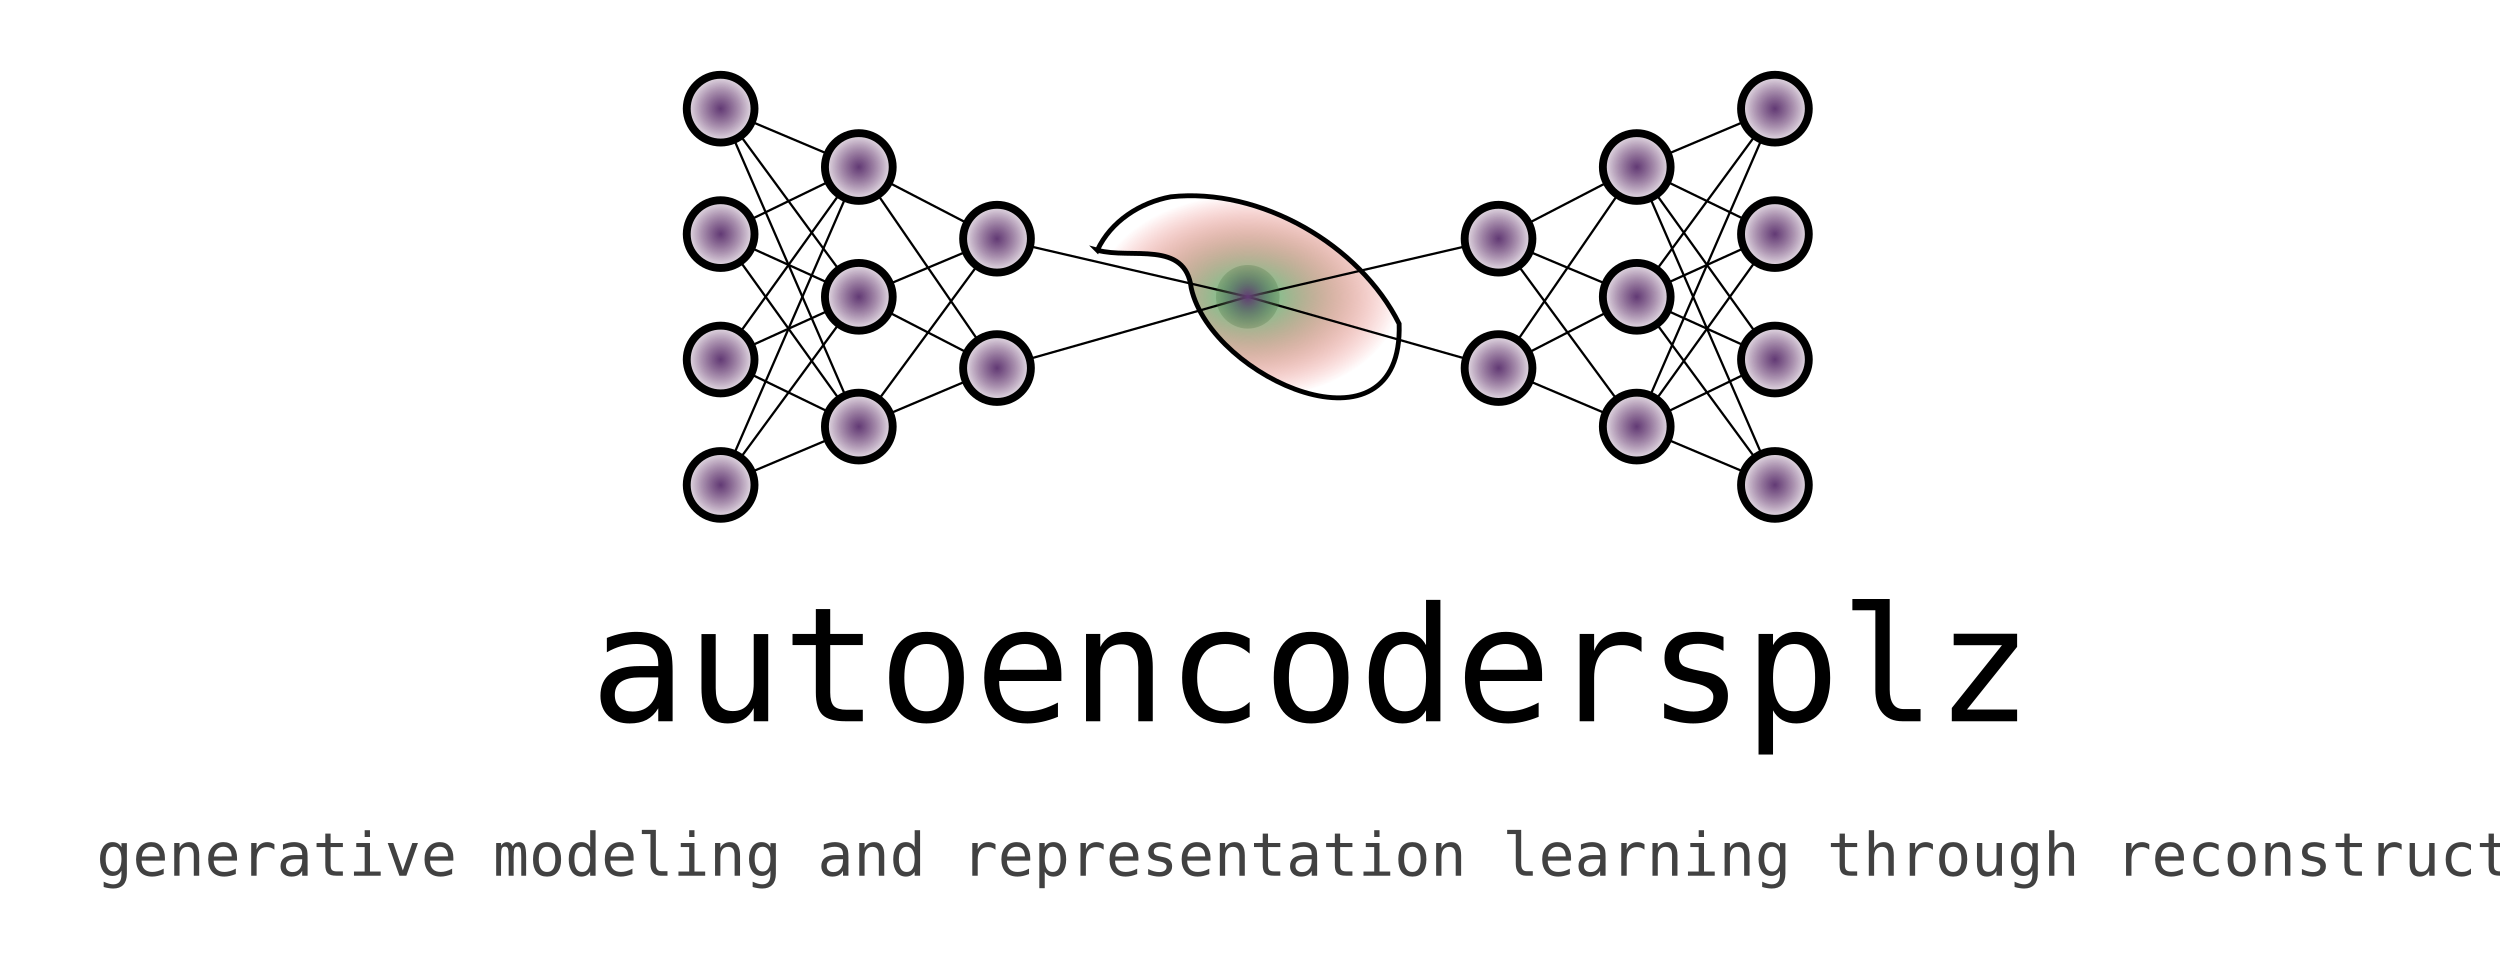
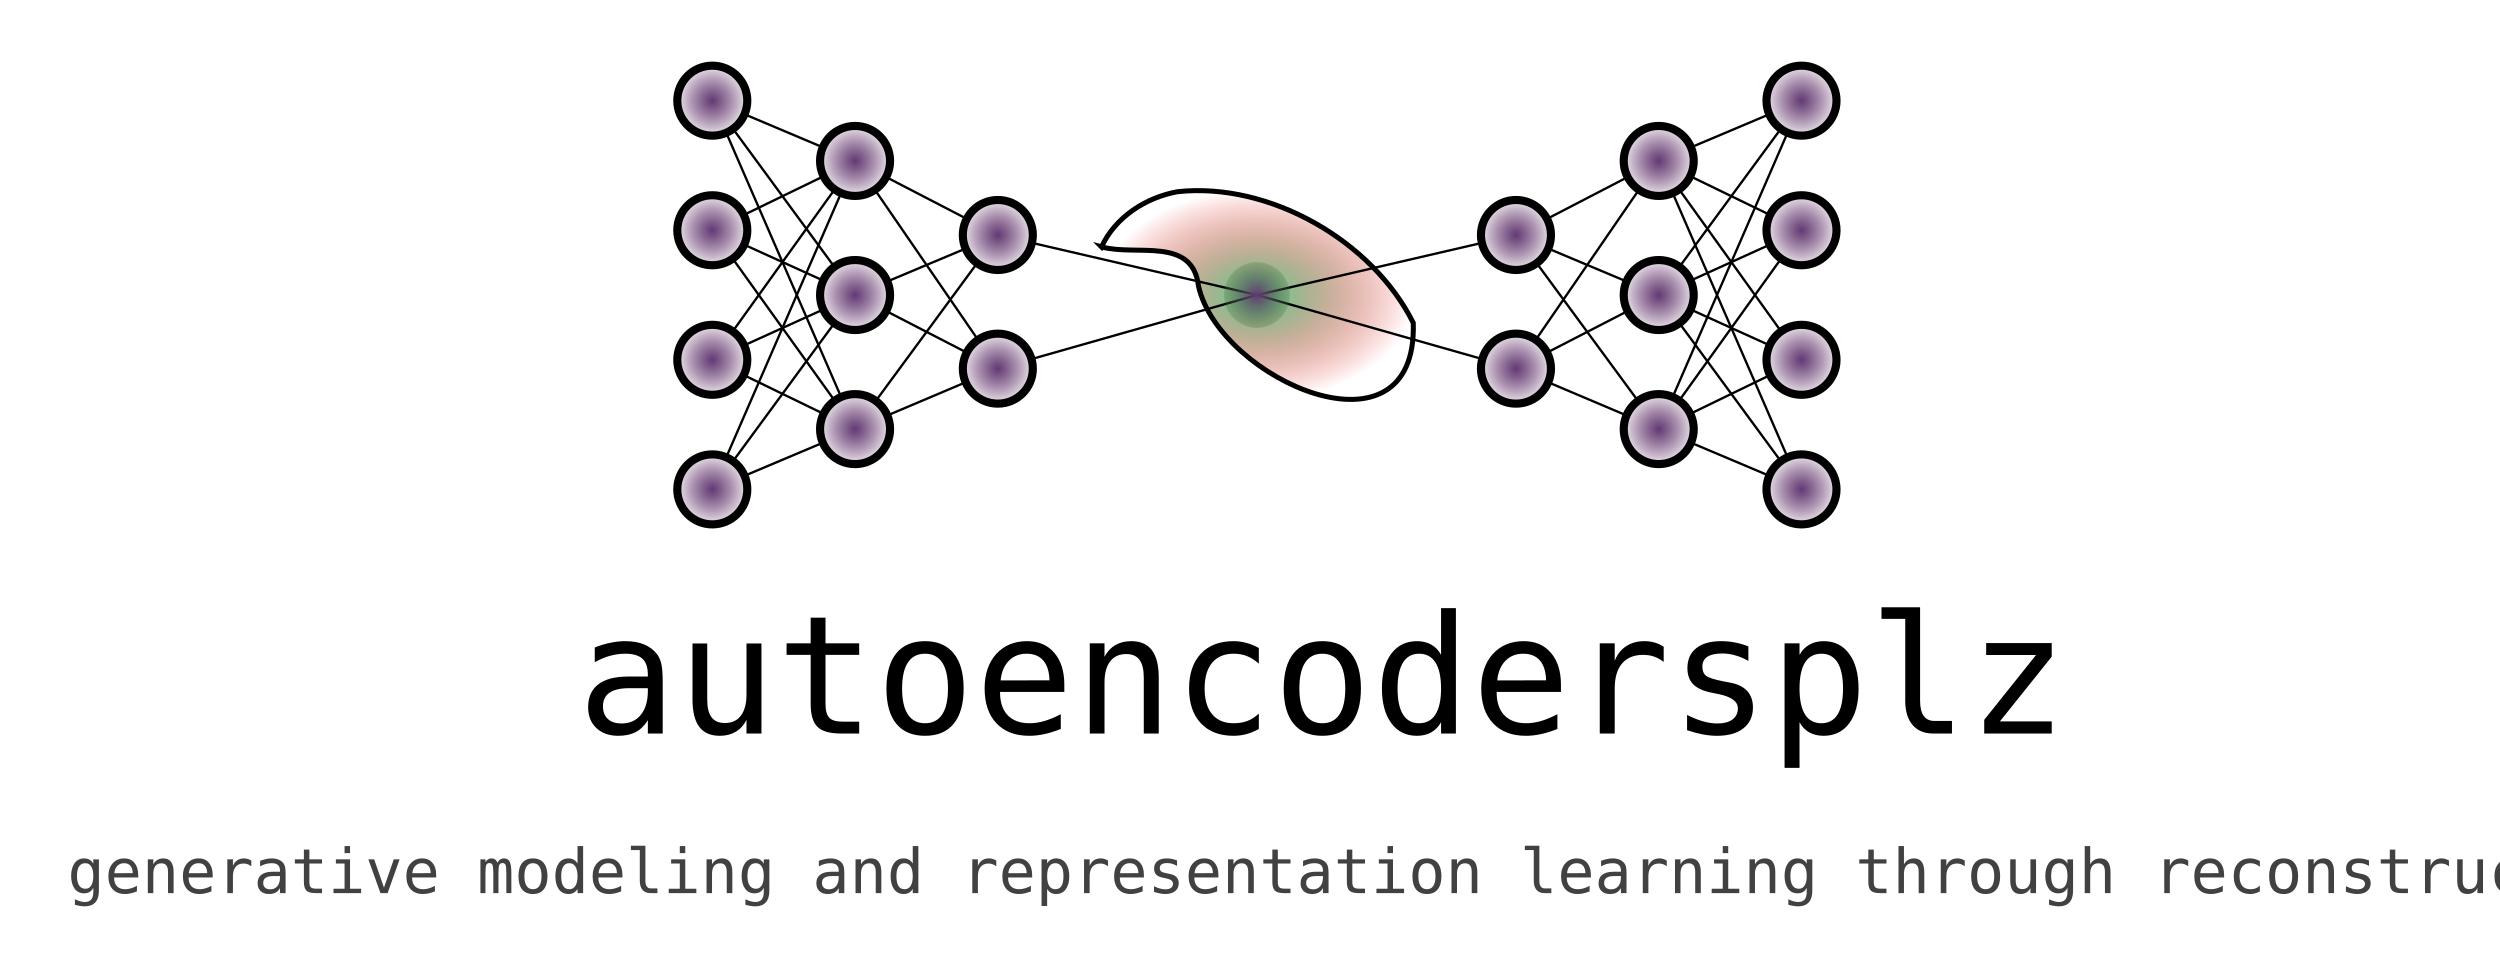
- <svg xmlns="http://www.w3.org/2000/svg" xmlns:xlink="http://www.w3.org/1999/xlink" width="353.466mm" height="137.803mm" viewBox="0 0 353.466 137.803" version="1.1" id="svg1">
+ <svg xmlns="http://www.w3.org/2000/svg" xmlns:xlink="http://www.w3.org/1999/xlink" width="342.14mm" height="132.14mm" viewBox="0 0 342.14 132.14" version="1.1" id="svg1">
  <defs id="defs1">
    <linearGradient id="linearGradient1330">
      <stop style="stop-color:#623a75;stop-opacity:1;" offset="0" id="stop1330" />
      <stop style="stop-color:#4c6f40;stop-opacity:0.271;" offset="1" id="stop1331" />
    </linearGradient>
    <linearGradient id="linearGradient1329">
      <stop style="stop-color:#e9d8d8;stop-opacity:1;" offset="0" id="stop1328" />
      <stop style="stop-color:#ffffff;stop-opacity:1;" offset="1" id="stop1329" />
    </linearGradient>
    <linearGradient id="linearGradient1309">
      <stop style="stop-color:#623a75;stop-opacity:1;" offset="0" id="stop1310" />
      <stop style="stop-color:#623a75;stop-opacity:0;" offset="1" id="stop1311" />
    </linearGradient>
    <linearGradient id="linearGradient5">
      <stop style="stop-color:#73c98f;stop-opacity:1;" offset="0.112" id="stop5" />
      <stop style="stop-color:#eb0a0a;stop-opacity:0;" offset="1" id="stop6" />
    </linearGradient>
    <radialGradient xlink:href="#linearGradient5" id="radialGradient6" cx="135.831" cy="51.694" fx="135.831" fy="51.694" r="17.717" gradientTransform="matrix(1,0,0,0.6710067,17.32341,46.81834)" gradientUnits="userSpaceOnUse" />
    <radialGradient xlink:href="#linearGradient1309" id="radialGradient1311" cx="107.545" cy="68.355" fx="107.545" fy="68.355" r="4.4" gradientUnits="userSpaceOnUse" />
    <radialGradient xlink:href="#linearGradient1309" id="radialGradient1312" cx="107.545" cy="98.548" fx="107.545" fy="98.548" r="4.4" gradientUnits="userSpaceOnUse" />
    <radialGradient xlink:href="#linearGradient1309" id="radialGradient1313" cx="107.545" cy="83.452" fx="107.545" fy="83.452" r="4.4" gradientUnits="userSpaceOnUse" />
    <radialGradient xlink:href="#linearGradient1309" id="radialGradient1314" cx="91.804" cy="59.662" fx="91.804" fy="59.662" r="4.4" gradientUnits="userSpaceOnUse" />
    <radialGradient xlink:href="#linearGradient1309" id="radialGradient1315" cx="91.804" cy="88.841" fx="91.804" fy="88.841" r="4.4" gradientUnits="userSpaceOnUse" />
    <radialGradient xlink:href="#linearGradient1309" id="radialGradient1316" cx="91.804" cy="74.252" fx="91.804" fy="74.252" r="4.4" gradientUnits="userSpaceOnUse" />
    <radialGradient xlink:href="#linearGradient1309" id="radialGradient1317" cx="91.804" cy="103.43" fx="91.804" fy="103.43" r="4.4" gradientUnits="userSpaceOnUse" />
    <radialGradient xlink:href="#linearGradient1309" id="radialGradient1318" cx="120.617" cy="74.786" fx="120.617" fy="74.786" r="4.4" gradientUnits="userSpaceOnUse" />
    <radialGradient xlink:href="#linearGradient1309" id="radialGradient1319" cx="120.617" cy="89.835" fx="120.617" fy="89.835" r="4.4" gradientUnits="userSpaceOnUse" />
    <radialGradient xlink:href="#linearGradient1309" id="radialGradient1320" cx="107.545" cy="68.355" fx="107.545" fy="68.355" r="4.4" gradientUnits="userSpaceOnUse" />
    <radialGradient xlink:href="#linearGradient1309" id="radialGradient1321" cx="107.545" cy="98.548" fx="107.545" fy="98.548" r="4.4" gradientUnits="userSpaceOnUse" />
    <radialGradient xlink:href="#linearGradient1309" id="radialGradient1322" cx="107.545" cy="83.452" fx="107.545" fy="83.452" r="4.4" gradientUnits="userSpaceOnUse" />
    <radialGradient xlink:href="#linearGradient1309" id="radialGradient1323" cx="91.804" cy="59.662" fx="91.804" fy="59.662" r="4.4" gradientUnits="userSpaceOnUse" />
    <radialGradient xlink:href="#linearGradient1309" id="radialGradient1324" cx="91.804" cy="88.841" fx="91.804" fy="88.841" r="4.4" gradientUnits="userSpaceOnUse" />
    <radialGradient xlink:href="#linearGradient1309" id="radialGradient1325" cx="91.804" cy="74.252" fx="91.804" fy="74.252" r="4.4" gradientUnits="userSpaceOnUse" />
    <radialGradient xlink:href="#linearGradient1309" id="radialGradient1326" cx="91.804" cy="103.43" fx="91.804" fy="103.43" r="4.4" gradientUnits="userSpaceOnUse" />
    <radialGradient xlink:href="#linearGradient1309" id="radialGradient1327" cx="120.617" cy="74.786" fx="120.617" fy="74.786" r="4.4" gradientUnits="userSpaceOnUse" />
    <radialGradient xlink:href="#linearGradient1309" id="radialGradient1328" cx="120.617" cy="89.835" fx="120.617" fy="89.835" r="4.4" gradientUnits="userSpaceOnUse" />
    <radialGradient xlink:href="#linearGradient1329" id="radialGradient1314-9" cx="91.804" cy="59.662" fx="91.804" fy="59.662" r="4.4" gradientUnits="userSpaceOnUse" />
    <radialGradient xlink:href="#linearGradient1329" id="radialGradient1314-9-6" cx="91.804" cy="59.662" fx="91.804" fy="59.662" r="4.4" gradientUnits="userSpaceOnUse" gradientTransform="translate(2.6875e-6,14.5893)" />
    <radialGradient xlink:href="#linearGradient1329" id="radialGradient1314-9-6-7" cx="91.804" cy="59.662" fx="91.804" fy="59.662" r="4.4" gradientUnits="userSpaceOnUse" gradientTransform="translate(6.2856445e-6,43.76789)" />
    <radialGradient xlink:href="#linearGradient1329" id="radialGradient1314-9-6-7-8" cx="91.804" cy="59.662" fx="91.804" fy="59.662" r="4.4" gradientUnits="userSpaceOnUse" gradientTransform="translate(16.09817,36.90278)" />
    <radialGradient xlink:href="#linearGradient1329" id="radialGradient1314-9-6-7-8-2" cx="91.804" cy="59.662" fx="91.804" fy="59.662" r="4.4" gradientUnits="userSpaceOnUse" gradientTransform="translate(16.11257,21.83632)" />
    <radialGradient xlink:href="#linearGradient1329" id="radialGradient1314-9-6-7-8-2-3" cx="91.804" cy="59.662" fx="91.804" fy="59.662" r="4.4" gradientUnits="userSpaceOnUse" gradientTransform="translate(16.0125,6.719442)" />
    <radialGradient xlink:href="#linearGradient1329" id="radialGradient1314-9-6-7-8-2-3-0" cx="91.804" cy="59.662" fx="91.804" fy="59.662" r="4.4" gradientUnits="userSpaceOnUse" gradientTransform="translate(32.22514,15.12404)" />
    <radialGradient xlink:href="#linearGradient1329" id="radialGradient1314-9-6-7-8-2-3-0-9" cx="91.804" cy="59.662" fx="91.804" fy="59.662" r="4.4" gradientUnits="userSpaceOnUse" gradientTransform="translate(32.1506,30.17223)" />
    <radialGradient xlink:href="#linearGradient1329" id="radialGradient1314-9-66" cx="91.804" cy="59.662" fx="91.804" fy="59.662" r="4.4" gradientUnits="userSpaceOnUse" />
    <radialGradient xlink:href="#linearGradient1329" id="radialGradient1314-9-6-4" cx="91.804" cy="59.662" fx="91.804" fy="59.662" r="4.4" gradientUnits="userSpaceOnUse" gradientTransform="translate(2.6875e-6,14.5893)" />
    <radialGradient xlink:href="#linearGradient1329" id="radialGradient1314-9-6-7-4" cx="91.804" cy="59.662" fx="91.804" fy="59.662" r="4.4" gradientUnits="userSpaceOnUse" gradientTransform="translate(6.2856445e-6,43.76789)" />
    <radialGradient xlink:href="#linearGradient1329" id="radialGradient1314-9-6-7-8-29" cx="91.804" cy="59.662" fx="91.804" fy="59.662" r="4.4" gradientUnits="userSpaceOnUse" gradientTransform="translate(16.09817,36.90278)" />
    <radialGradient xlink:href="#linearGradient1329" id="radialGradient1314-9-6-7-8-2-9" cx="91.804" cy="59.662" fx="91.804" fy="59.662" r="4.4" gradientUnits="userSpaceOnUse" gradientTransform="translate(16.11257,21.83632)" />
    <radialGradient xlink:href="#linearGradient1329" id="radialGradient1314-9-6-7-8-2-3-2" cx="91.804" cy="59.662" fx="91.804" fy="59.662" r="4.4" gradientUnits="userSpaceOnUse" gradientTransform="translate(16.0125,6.719442)" />
    <radialGradient xlink:href="#linearGradient1329" id="radialGradient1314-9-6-7-8-2-3-0-5" cx="91.804" cy="59.662" fx="91.804" fy="59.662" r="4.4" gradientUnits="userSpaceOnUse" gradientTransform="translate(32.22514,15.12404)" />
    <radialGradient xlink:href="#linearGradient1329" id="radialGradient1314-9-6-7-8-2-3-0-9-6" cx="91.804" cy="59.662" fx="91.804" fy="59.662" r="4.4" gradientUnits="userSpaceOnUse" gradientTransform="translate(32.1506,30.17223)" />
    <radialGradient xlink:href="#linearGradient1329" id="radialGradient1314-9-6-7-8-2-3-0-9-2" cx="91.804" cy="59.662" fx="91.804" fy="59.662" r="4.4" gradientUnits="userSpaceOnUse" gradientTransform="translate(4.0028451e-6,29.17859)" />
    <radialGradient xlink:href="#linearGradient1329" id="radialGradient1314-9-6-7-8-2-3-0-9-2-7" cx="91.804" cy="59.662" fx="91.804" fy="59.662" r="4.4" gradientUnits="userSpaceOnUse" gradientTransform="translate(122.6397,29.17859)" />
-     <radialGradient xlink:href="#linearGradient1330" id="radialGradient1331" cx="100.281" cy="85.71" fx="100.281" fy="85.71" r="4.5" gradientUnits="userSpaceOnUse" gradientTransform="translate(0,-1.5875)" />
+     <radialGradient xlink:href="#linearGradient1330" id="radialGradient1331" cx="100.281" cy="85.71" fx="100.281" fy="85.71" r="4.5" gradientUnits="userSpaceOnUse" gradientTransform="translate(-4.7220383e-6,-1.5875)" />
  </defs>
-   <g id="layer1" transform="translate(76.13771,-42.1589)">
-     <text xml:space="preserve" style="font-size:22.578px;line-height:1.25;font-family:Helvetica;-inkscape-font-specification:Helvetica;stroke-width:0.265" x="7.291" y="144.134" id="text1">
-       <tspan id="tspan1" style="font-style:normal;font-variant:normal;font-weight:normal;font-stretch:normal;font-family:Consolas;-inkscape-font-specification:Consolas;stroke-width:0.265" x="7.291" y="144.134">autoencodersplz</tspan>
-     </text>
-     <text xml:space="preserve" style="font-size:8.467px;line-height:1.25;font-family:Helvetica;-inkscape-font-specification:Helvetica;fill:#414141;fill-opacity:1;stroke-width:0.265" x="-62.51" y="165.974" id="text1-6">
-       <tspan id="tspan1-5" style="font-style:normal;font-variant:normal;font-weight:normal;font-stretch:normal;font-size:8.467px;font-family:Consolas;-inkscape-font-specification:Consolas;fill:#414141;fill-opacity:1;stroke-width:0.265" x="-62.51" y="165.974">generative modeling and representation learning through reconstruction</tspan>
-     </text>
-     <g id="g1329" transform="matrix(1.215462,0,0,1.215462,-88.43903,-9.590569)">
-       <g id="g20" transform="translate(2.142161,-4.404661)">
-         <g id="g3">
-           <path style="fill:url(#radialGradient6);stroke:#000000;stroke-width:0.565;stroke-linecap:butt;stroke-linejoin:miter;stroke-dasharray:none;stroke-opacity:1" d="m 135.624,76.085 c 3.931,1.083 10.248,-1.218 10.923,4.411 2.358,10.538 24.702,20.412 24.184,4.149 -4.571,-9.204 -16.182,-15.899 -26.562,-14.771 -3.578,0.663 -6.975,2.849 -8.544,6.212 z" id="path5" />
-           <path style="fill:none;stroke:#000000;stroke-width:0.265px;stroke-linecap:butt;stroke-linejoin:miter;stroke-opacity:1" d="m 91.804,59.621 16.075,6.787 -16.075,7.802 16.075,7.295 -16.075,7.295 16.075,7.802 -16.075,6.787 16.075,-21.884 z" id="path6" />
-           <path style="fill:none;stroke:#000000;stroke-width:0.265px;stroke-linecap:butt;stroke-linejoin:miter;stroke-opacity:1" d="M 91.804,59.621 107.879,96.602 91.804,74.211" id="path7" />
-           <path style="fill:none;stroke:#000000;stroke-width:0.265px;stroke-linecap:butt;stroke-linejoin:miter;stroke-opacity:1" d="M 91.804,103.389 107.879,66.409 91.804,88.8" id="path8" />
-           <path style="fill:none;stroke:#000000;stroke-width:0.265px;stroke-linecap:butt;stroke-linejoin:miter;stroke-opacity:1" d="M 123.954,74.745 107.879,96.602 123.954,89.794 107.879,81.505 123.954,74.745 107.879,66.409 123.954,89.794 153.124,81.505 Z" id="path9" />
-           <path style="fill:none;stroke:#000000;stroke-width:0.265px;stroke-linecap:butt;stroke-linejoin:miter;stroke-opacity:1" d="m 182.293,74.745 -29.169,6.76 29.169,8.288" id="path10" />
-           <path style="fill:none;stroke:#000000;stroke-width:0.265px;stroke-linecap:butt;stroke-linejoin:miter;stroke-opacity:1" d="m 214.444,59.621 -16.075,6.787 16.075,7.802 -16.075,7.295 16.075,7.295 -16.075,7.802 16.075,6.787" id="path11" />
-           <path style="fill:none;stroke:#000000;stroke-width:0.265px;stroke-linecap:butt;stroke-linejoin:miter;stroke-opacity:1" d="M 214.444,74.211 198.368,96.602 214.444,59.621 198.368,81.505 214.444,103.389 198.368,66.409 214.444,88.8" id="path12" />
-           <path style="fill:none;stroke:#000000;stroke-width:0.265px;stroke-linecap:butt;stroke-linejoin:miter;stroke-opacity:1" d="m 182.293,74.745 16.075,21.857 -16.075,-6.809 16.075,-8.288 -16.075,-6.76 16.075,-8.337 -16.075,23.385" id="path13" />
-         </g>
-         <g id="g1" transform="translate(9.0833333e-7,-0.04082372)">
-           <ellipse style="fill:url(#radialGradient1314-9);fill-opacity:1;stroke:none;stroke-width:0.917;stroke-linejoin:bevel;stroke-miterlimit:3.9;stroke-dasharray:none" id="path1-73" cx="91.804" cy="59.662" rx="3.941" ry="3.941" />
-           <ellipse style="fill:url(#radialGradient1314-9-6);fill-opacity:1;stroke:none;stroke-width:0.917;stroke-linejoin:bevel;stroke-miterlimit:3.9;stroke-dasharray:none" id="path1-73-8" cx="91.804" cy="74.252" rx="3.941" ry="3.941" />
-           <ellipse style="fill:url(#radialGradient1314-9-6-7);fill-opacity:1;stroke:none;stroke-width:0.917;stroke-linejoin:bevel;stroke-miterlimit:3.9;stroke-dasharray:none" id="path1-73-8-1" cx="91.804" cy="103.43" rx="3.941" ry="3.941" />
-           <ellipse style="fill:url(#radialGradient1314-9-6-7-8);fill-opacity:1;stroke:none;stroke-width:0.917;stroke-linejoin:bevel;stroke-miterlimit:3.9;stroke-dasharray:none" id="path1-73-8-1-2" cx="107.902" cy="96.565" rx="3.941" ry="3.941" />
-           <ellipse style="fill:url(#radialGradient1314-9-6-7-8-2);fill-opacity:1;stroke:none;stroke-width:0.917;stroke-linejoin:bevel;stroke-miterlimit:3.9;stroke-dasharray:none" id="path1-73-8-1-2-2" cx="107.916" cy="81.499" rx="3.941" ry="3.941" />
-           <ellipse style="fill:url(#radialGradient1314-9-6-7-8-2-3);fill-opacity:1;stroke:none;stroke-width:0.917;stroke-linejoin:bevel;stroke-miterlimit:3.9;stroke-dasharray:none" id="path1-73-8-1-2-2-1" cx="107.816" cy="66.382" rx="3.941" ry="3.941" />
-           <ellipse style="fill:url(#radialGradient1314-9-6-7-8-2-3-0);fill-opacity:1;stroke:none;stroke-width:0.917;stroke-linejoin:bevel;stroke-miterlimit:3.9;stroke-dasharray:none" id="path1-73-8-1-2-2-1-5" cx="124.029" cy="74.786" rx="3.941" ry="3.941" />
-           <ellipse style="fill:url(#radialGradient1314-9-6-7-8-2-3-0-9);fill-opacity:1;stroke:none;stroke-width:0.917;stroke-linejoin:bevel;stroke-miterlimit:3.9;stroke-dasharray:none" id="path1-73-8-1-2-2-1-5-8" cx="123.955" cy="89.835" rx="3.941" ry="3.941" />
-           <ellipse style="fill:url(#radialGradient1314-9-6-7-8-2-3-0-9-2);fill-opacity:1;stroke:none;stroke-width:0.917;stroke-linejoin:bevel;stroke-miterlimit:3.9;stroke-dasharray:none" id="path1-73-8-1-2-2-1-5-8-3" cx="91.804" cy="88.841" rx="3.941" ry="3.941" />
-           <ellipse style="fill:url(#radialGradient1314-9-6-7-8-2-3-0-9-2-7);fill-opacity:1;stroke:none;stroke-width:0.917;stroke-linejoin:bevel;stroke-miterlimit:3.9;stroke-dasharray:none" id="path1-73-8-1-2-2-1-5-8-3-4" cx="214.444" cy="88.841" rx="3.941" ry="3.941" />
-         </g>
-         <g id="g1-2" transform="matrix(-1,0,0,1,306.2475,-0.04082379)">
-           <ellipse style="fill:url(#radialGradient1314-9-66);fill-opacity:1;stroke:none;stroke-width:0.917;stroke-linejoin:bevel;stroke-miterlimit:3.9;stroke-dasharray:none" id="path1-73-80" cx="91.804" cy="59.662" rx="3.941" ry="3.941" />
-           <ellipse style="fill:url(#radialGradient1314-9-6-4);fill-opacity:1;stroke:none;stroke-width:0.917;stroke-linejoin:bevel;stroke-miterlimit:3.9;stroke-dasharray:none" id="path1-73-8-0" cx="91.804" cy="74.252" rx="3.941" ry="3.941" />
-           <ellipse style="fill:url(#radialGradient1314-9-6-7-4);fill-opacity:1;stroke:none;stroke-width:0.917;stroke-linejoin:bevel;stroke-miterlimit:3.9;stroke-dasharray:none" id="path1-73-8-1-8" cx="91.804" cy="103.43" rx="3.941" ry="3.941" />
-           <ellipse style="fill:url(#radialGradient1314-9-6-7-8-29);fill-opacity:1;stroke:none;stroke-width:0.917;stroke-linejoin:bevel;stroke-miterlimit:3.9;stroke-dasharray:none" id="path1-73-8-1-2-25" cx="107.902" cy="96.565" rx="3.941" ry="3.941" />
-           <ellipse style="fill:url(#radialGradient1314-9-6-7-8-2-9);fill-opacity:1;stroke:none;stroke-width:0.917;stroke-linejoin:bevel;stroke-miterlimit:3.9;stroke-dasharray:none" id="path1-73-8-1-2-2-8" cx="107.916" cy="81.499" rx="3.941" ry="3.941" />
-           <ellipse style="fill:url(#radialGradient1314-9-6-7-8-2-3-2);fill-opacity:1;stroke:none;stroke-width:0.917;stroke-linejoin:bevel;stroke-miterlimit:3.9;stroke-dasharray:none" id="path1-73-8-1-2-2-1-0" cx="107.816" cy="66.382" rx="3.941" ry="3.941" />
-           <ellipse style="fill:url(#radialGradient1314-9-6-7-8-2-3-0-5);fill-opacity:1;stroke:none;stroke-width:0.917;stroke-linejoin:bevel;stroke-miterlimit:3.9;stroke-dasharray:none" id="path1-73-8-1-2-2-1-5-3" cx="124.029" cy="74.786" rx="3.941" ry="3.941" />
-           <ellipse style="fill:url(#radialGradient1314-9-6-7-8-2-3-0-9-6);fill-opacity:1;stroke:none;stroke-width:0.917;stroke-linejoin:bevel;stroke-miterlimit:3.9;stroke-dasharray:none" id="path1-73-8-1-2-2-1-5-8-2" cx="123.955" cy="89.835" rx="3.941" ry="3.941" />
-         </g>
-         <g id="g5" transform="translate(-2.0833333e-7,-0.04082379)">
-           <g id="g2" transform="translate(0.3341447,-1.905344)">
-             <ellipse style="fill:url(#radialGradient1311);stroke:#000000;stroke-width:0.917;stroke-linejoin:bevel;stroke-miterlimit:3.9;stroke-dasharray:none" id="path1-9" cx="107.545" cy="68.355" rx="3.941" ry="3.941" />
-             <ellipse style="fill:url(#radialGradient1317);fill-opacity:1;stroke:#000000;stroke-width:0.917;stroke-linejoin:bevel;stroke-miterlimit:3.9;stroke-dasharray:none" id="path1-7" cx="91.804" cy="103.43" rx="3.941" ry="3.941" transform="translate(-0.3341436,1.905344)" />
-             <ellipse style="fill:url(#radialGradient1312);stroke:#000000;stroke-width:0.917;stroke-linejoin:bevel;stroke-miterlimit:3.9;stroke-dasharray:none" id="path1-6" cx="107.545" cy="98.548" rx="3.941" ry="3.941" />
-             <ellipse style="fill:url(#radialGradient1313);stroke:#000000;stroke-width:0.917;stroke-linejoin:bevel;stroke-miterlimit:3.9;stroke-dasharray:none" id="path1-2" cx="107.545" cy="83.452" rx="3.941" ry="3.941" />
-             <ellipse style="fill:url(#radialGradient1314);fill-opacity:1;stroke:#000000;stroke-width:0.917;stroke-linejoin:bevel;stroke-miterlimit:3.9;stroke-dasharray:none" id="path1" cx="91.804" cy="59.662" rx="3.941" ry="3.941" transform="translate(-0.3341436,1.905344)" />
-             <ellipse style="fill:url(#radialGradient1315);fill-opacity:1;stroke:#000000;stroke-width:0.917;stroke-linejoin:bevel;stroke-miterlimit:3.9;stroke-dasharray:none" id="path1-4" cx="91.804" cy="88.841" rx="3.941" ry="3.941" transform="translate(-0.3341436,1.905344)" />
-             <ellipse style="fill:url(#radialGradient1316);fill-opacity:1;stroke:#000000;stroke-width:0.917;stroke-linejoin:bevel;stroke-miterlimit:3.9;stroke-dasharray:none" id="path1-1" cx="91.804" cy="74.252" rx="3.941" ry="3.941" transform="translate(-0.3341436,1.905344)" />
+   <g id="layer1" transform="translate(71.73305,-42.1589)">
+     <g id="g19" transform="matrix(0.7655989,0,0,0.7655989,7.273101,24.08807)" />
+     <g id="g6" transform="translate(0,-1.5875)">
+       <text xml:space="preserve" style="font-size:22.578px;line-height:1.25;font-family:Helvetica;-inkscape-font-specification:Helvetica;stroke-width:0.265" x="7.291" y="144.134" id="text1">
+         <tspan id="tspan1" style="font-style:normal;font-variant:normal;font-weight:normal;font-stretch:normal;font-family:Consolas;-inkscape-font-specification:Consolas;stroke-width:0.265" x="7.291" y="144.134">autoencodersplz</tspan>
+       </text>
+       <text xml:space="preserve" style="font-size:8.467px;line-height:1.25;font-family:Helvetica;-inkscape-font-specification:Helvetica;fill:#414141;fill-opacity:1;stroke-width:0.265" x="-62.51" y="165.974" id="text1-6">
+         <tspan id="tspan1-5" style="font-style:normal;font-variant:normal;font-weight:normal;font-stretch:normal;font-size:8.467px;font-family:Consolas;-inkscape-font-specification:Consolas;fill:#414141;fill-opacity:1;stroke-width:0.265" x="-62.51" y="165.974">generative modeling and representation learning through reconstruction</tspan>
+       </text>
+       <g id="g1329" transform="matrix(1.215462,0,0,1.215462,-88.43903,-9.590569)">
+         <g id="g20" transform="translate(2.142161,-4.404661)">
+           <g id="g3">
+             <path style="fill:url(#radialGradient6);stroke:#000000;stroke-width:0.565;stroke-linecap:butt;stroke-linejoin:miter;stroke-dasharray:none;stroke-opacity:1" d="m 135.624,76.085 c 3.931,1.083 10.248,-1.218 10.923,4.411 2.358,10.538 24.702,20.412 24.184,4.149 -4.571,-9.204 -16.182,-15.899 -26.562,-14.771 -3.578,0.663 -6.975,2.849 -8.544,6.212 z" id="path5" />
+             <path style="fill:none;stroke:#000000;stroke-width:0.265px;stroke-linecap:butt;stroke-linejoin:miter;stroke-opacity:1" d="m 91.804,59.621 16.075,6.787 -16.075,7.802 16.075,7.295 -16.075,7.295 16.075,7.802 -16.075,6.787 16.075,-21.884 z" id="path6" />
+             <path style="fill:none;stroke:#000000;stroke-width:0.265px;stroke-linecap:butt;stroke-linejoin:miter;stroke-opacity:1" d="M 91.804,59.621 107.879,96.602 91.804,74.211" id="path7" />
+             <path style="fill:none;stroke:#000000;stroke-width:0.265px;stroke-linecap:butt;stroke-linejoin:miter;stroke-opacity:1" d="M 91.804,103.389 107.879,66.409 91.804,88.8" id="path8" />
+             <path style="fill:none;stroke:#000000;stroke-width:0.265px;stroke-linecap:butt;stroke-linejoin:miter;stroke-opacity:1" d="M 123.954,74.745 107.879,96.602 123.954,89.794 107.879,81.505 123.954,74.745 107.879,66.409 123.954,89.794 153.124,81.505 Z" id="path9" />
+             <path style="fill:none;stroke:#000000;stroke-width:0.265px;stroke-linecap:butt;stroke-linejoin:miter;stroke-opacity:1" d="m 182.293,74.745 -29.169,6.76 29.169,8.288" id="path10" />
+             <path style="fill:none;stroke:#000000;stroke-width:0.265px;stroke-linecap:butt;stroke-linejoin:miter;stroke-opacity:1" d="m 214.444,59.621 -16.075,6.787 16.075,7.802 -16.075,7.295 16.075,7.295 -16.075,7.802 16.075,6.787" id="path11" />
+             <path style="fill:none;stroke:#000000;stroke-width:0.265px;stroke-linecap:butt;stroke-linejoin:miter;stroke-opacity:1" d="M 214.444,74.211 198.368,96.602 214.444,59.621 198.368,81.505 214.444,103.389 198.368,66.409 214.444,88.8" id="path12" />
+             <path style="fill:none;stroke:#000000;stroke-width:0.265px;stroke-linecap:butt;stroke-linejoin:miter;stroke-opacity:1" d="m 182.293,74.745 16.075,21.857 -16.075,-6.809 16.075,-8.288 -16.075,-6.76 16.075,-8.337 -16.075,23.385" id="path13" />
          </g>
-           <g id="g4" transform="translate(3.337035)">
-             <ellipse style="fill:url(#radialGradient1318);stroke:#000000;stroke-width:0.917;stroke-linejoin:bevel;stroke-miterlimit:3.9;stroke-dasharray:none" id="path1-11" cx="120.617" cy="74.786" rx="3.941" ry="3.941" />
-             <ellipse style="fill:url(#radialGradient1319);stroke:#000000;stroke-width:0.917;stroke-linejoin:bevel;stroke-miterlimit:3.9;stroke-dasharray:none" id="path1-11-3" cx="120.617" cy="89.835" rx="3.941" ry="3.941" />
+           <g id="g1" transform="translate(9.0833333e-7,-0.04082372)">
+             <ellipse style="fill:url(#radialGradient1314-9);fill-opacity:1;stroke:none;stroke-width:0.917;stroke-linejoin:bevel;stroke-miterlimit:3.9;stroke-dasharray:none" id="path1-73" cx="91.804" cy="59.662" rx="3.941" ry="3.941" />
+             <ellipse style="fill:url(#radialGradient1314-9-6);fill-opacity:1;stroke:none;stroke-width:0.917;stroke-linejoin:bevel;stroke-miterlimit:3.9;stroke-dasharray:none" id="path1-73-8" cx="91.804" cy="74.252" rx="3.941" ry="3.941" />
+             <ellipse style="fill:url(#radialGradient1314-9-6-7);fill-opacity:1;stroke:none;stroke-width:0.917;stroke-linejoin:bevel;stroke-miterlimit:3.9;stroke-dasharray:none" id="path1-73-8-1" cx="91.804" cy="103.43" rx="3.941" ry="3.941" />
+             <ellipse style="fill:url(#radialGradient1314-9-6-7-8);fill-opacity:1;stroke:none;stroke-width:0.917;stroke-linejoin:bevel;stroke-miterlimit:3.9;stroke-dasharray:none" id="path1-73-8-1-2" cx="107.902" cy="96.565" rx="3.941" ry="3.941" />
+             <ellipse style="fill:url(#radialGradient1314-9-6-7-8-2);fill-opacity:1;stroke:none;stroke-width:0.917;stroke-linejoin:bevel;stroke-miterlimit:3.9;stroke-dasharray:none" id="path1-73-8-1-2-2" cx="107.916" cy="81.499" rx="3.941" ry="3.941" />
+             <ellipse style="fill:url(#radialGradient1314-9-6-7-8-2-3);fill-opacity:1;stroke:none;stroke-width:0.917;stroke-linejoin:bevel;stroke-miterlimit:3.9;stroke-dasharray:none" id="path1-73-8-1-2-2-1" cx="107.816" cy="66.382" rx="3.941" ry="3.941" />
+             <ellipse style="fill:url(#radialGradient1314-9-6-7-8-2-3-0);fill-opacity:1;stroke:none;stroke-width:0.917;stroke-linejoin:bevel;stroke-miterlimit:3.9;stroke-dasharray:none" id="path1-73-8-1-2-2-1-5" cx="124.029" cy="74.786" rx="3.941" ry="3.941" />
+             <ellipse style="fill:url(#radialGradient1314-9-6-7-8-2-3-0-9);fill-opacity:1;stroke:none;stroke-width:0.917;stroke-linejoin:bevel;stroke-miterlimit:3.9;stroke-dasharray:none" id="path1-73-8-1-2-2-1-5-8" cx="123.955" cy="89.835" rx="3.941" ry="3.941" />
+             <ellipse style="fill:url(#radialGradient1314-9-6-7-8-2-3-0-9-2);fill-opacity:1;stroke:none;stroke-width:0.917;stroke-linejoin:bevel;stroke-miterlimit:3.9;stroke-dasharray:none" id="path1-73-8-1-2-2-1-5-8-3" cx="91.804" cy="88.841" rx="3.941" ry="3.941" />
+             <ellipse style="fill:url(#radialGradient1314-9-6-7-8-2-3-0-9-2-7);fill-opacity:1;stroke:none;stroke-width:0.917;stroke-linejoin:bevel;stroke-miterlimit:3.9;stroke-dasharray:none" id="path1-73-8-1-2-2-1-5-8-3-4" cx="214.444" cy="88.841" rx="3.941" ry="3.941" />
          </g>
-         </g>
-         <g id="g5-5" transform="matrix(-1,0,0,1,306.2475,-0.04082379)">
-           <g id="g2-1" transform="translate(0.3341447,-1.905344)">
-             <ellipse style="fill:url(#radialGradient1320);stroke:#000000;stroke-width:0.917;stroke-linejoin:bevel;stroke-miterlimit:3.9;stroke-dasharray:none" id="path1-9-2" cx="107.545" cy="68.355" rx="3.941" ry="3.941" />
-             <ellipse style="fill:url(#radialGradient1321);stroke:#000000;stroke-width:0.917;stroke-linejoin:bevel;stroke-miterlimit:3.9;stroke-dasharray:none" id="path1-6-6" cx="107.545" cy="98.548" rx="3.941" ry="3.941" />
-             <ellipse style="fill:url(#radialGradient1322);stroke:#000000;stroke-width:0.917;stroke-linejoin:bevel;stroke-miterlimit:3.9;stroke-dasharray:none" id="path1-2-6" cx="107.545" cy="83.452" rx="3.941" ry="3.941" />
+           <g id="g1-2" transform="matrix(-1,0,0,1,306.2475,-0.04082379)">
+             <ellipse style="fill:url(#radialGradient1314-9-66);fill-opacity:1;stroke:none;stroke-width:0.917;stroke-linejoin:bevel;stroke-miterlimit:3.9;stroke-dasharray:none" id="path1-73-80" cx="91.804" cy="59.662" rx="3.941" ry="3.941" />
+             <ellipse style="fill:url(#radialGradient1314-9-6-4);fill-opacity:1;stroke:none;stroke-width:0.917;stroke-linejoin:bevel;stroke-miterlimit:3.9;stroke-dasharray:none" id="path1-73-8-0" cx="91.804" cy="74.252" rx="3.941" ry="3.941" />
+             <ellipse style="fill:url(#radialGradient1314-9-6-7-4);fill-opacity:1;stroke:none;stroke-width:0.917;stroke-linejoin:bevel;stroke-miterlimit:3.9;stroke-dasharray:none" id="path1-73-8-1-8" cx="91.804" cy="103.43" rx="3.941" ry="3.941" />
+             <ellipse style="fill:url(#radialGradient1314-9-6-7-8-29);fill-opacity:1;stroke:none;stroke-width:0.917;stroke-linejoin:bevel;stroke-miterlimit:3.9;stroke-dasharray:none" id="path1-73-8-1-2-25" cx="107.902" cy="96.565" rx="3.941" ry="3.941" />
+             <ellipse style="fill:url(#radialGradient1314-9-6-7-8-2-9);fill-opacity:1;stroke:none;stroke-width:0.917;stroke-linejoin:bevel;stroke-miterlimit:3.9;stroke-dasharray:none" id="path1-73-8-1-2-2-8" cx="107.916" cy="81.499" rx="3.941" ry="3.941" />
+             <ellipse style="fill:url(#radialGradient1314-9-6-7-8-2-3-2);fill-opacity:1;stroke:none;stroke-width:0.917;stroke-linejoin:bevel;stroke-miterlimit:3.9;stroke-dasharray:none" id="path1-73-8-1-2-2-1-0" cx="107.816" cy="66.382" rx="3.941" ry="3.941" />
+             <ellipse style="fill:url(#radialGradient1314-9-6-7-8-2-3-0-5);fill-opacity:1;stroke:none;stroke-width:0.917;stroke-linejoin:bevel;stroke-miterlimit:3.9;stroke-dasharray:none" id="path1-73-8-1-2-2-1-5-3" cx="124.029" cy="74.786" rx="3.941" ry="3.941" />
+             <ellipse style="fill:url(#radialGradient1314-9-6-7-8-2-3-0-9-6);fill-opacity:1;stroke:none;stroke-width:0.917;stroke-linejoin:bevel;stroke-miterlimit:3.9;stroke-dasharray:none" id="path1-73-8-1-2-2-1-5-8-2" cx="123.955" cy="89.835" rx="3.941" ry="3.941" />
          </g>
-           <g id="g3-5">
-             <ellipse style="fill:url(#radialGradient1323);stroke:#000000;stroke-width:0.917;stroke-linejoin:bevel;stroke-miterlimit:3.9;stroke-dasharray:none" id="path1-41" cx="91.804" cy="59.662" rx="3.941" ry="3.941" />
-             <ellipse style="fill:url(#radialGradient1324);stroke:#000000;stroke-width:0.917;stroke-linejoin:bevel;stroke-miterlimit:3.9;stroke-dasharray:none" id="path1-4-7" cx="91.804" cy="88.841" rx="3.941" ry="3.941" />
-             <ellipse style="fill:url(#radialGradient1325);stroke:#000000;stroke-width:0.917;stroke-linejoin:bevel;stroke-miterlimit:3.9;stroke-dasharray:none" id="path1-1-1" cx="91.804" cy="74.252" rx="3.941" ry="3.941" />
-             <ellipse style="fill:url(#radialGradient1326);stroke:#000000;stroke-width:0.917;stroke-linejoin:bevel;stroke-miterlimit:3.9;stroke-dasharray:none" id="path1-7-3" cx="91.804" cy="103.43" rx="3.941" ry="3.941" />
+           <g id="g5" transform="translate(-2.0833333e-7,-0.04082379)">
+             <g id="g2" transform="translate(0.3341447,-1.905344)">
+               <ellipse style="fill:url(#radialGradient1311);stroke:#000000;stroke-width:0.917;stroke-linejoin:bevel;stroke-miterlimit:3.9;stroke-dasharray:none" id="path1-9" cx="107.545" cy="68.355" rx="3.941" ry="3.941" />
+               <ellipse style="fill:url(#radialGradient1317);fill-opacity:1;stroke:#000000;stroke-width:0.917;stroke-linejoin:bevel;stroke-miterlimit:3.9;stroke-dasharray:none" id="path1-7" cx="91.804" cy="103.43" rx="3.941" ry="3.941" transform="translate(-0.3341436,1.905344)" />
+               <ellipse style="fill:url(#radialGradient1312);stroke:#000000;stroke-width:0.917;stroke-linejoin:bevel;stroke-miterlimit:3.9;stroke-dasharray:none" id="path1-6" cx="107.545" cy="98.548" rx="3.941" ry="3.941" />
+               <ellipse style="fill:url(#radialGradient1313);stroke:#000000;stroke-width:0.917;stroke-linejoin:bevel;stroke-miterlimit:3.9;stroke-dasharray:none" id="path1-2" cx="107.545" cy="83.452" rx="3.941" ry="3.941" />
+               <ellipse style="fill:url(#radialGradient1314);fill-opacity:1;stroke:#000000;stroke-width:0.917;stroke-linejoin:bevel;stroke-miterlimit:3.9;stroke-dasharray:none" id="path1" cx="91.804" cy="59.662" rx="3.941" ry="3.941" transform="translate(-0.3341436,1.905344)" />
+               <ellipse style="fill:url(#radialGradient1315);fill-opacity:1;stroke:#000000;stroke-width:0.917;stroke-linejoin:bevel;stroke-miterlimit:3.9;stroke-dasharray:none" id="path1-4" cx="91.804" cy="88.841" rx="3.941" ry="3.941" transform="translate(-0.3341436,1.905344)" />
+               <ellipse style="fill:url(#radialGradient1316);fill-opacity:1;stroke:#000000;stroke-width:0.917;stroke-linejoin:bevel;stroke-miterlimit:3.9;stroke-dasharray:none" id="path1-1" cx="91.804" cy="74.252" rx="3.941" ry="3.941" transform="translate(-0.3341436,1.905344)" />
+             </g>
+             <g id="g4" transform="translate(3.337035)">
+               <ellipse style="fill:url(#radialGradient1318);stroke:#000000;stroke-width:0.917;stroke-linejoin:bevel;stroke-miterlimit:3.9;stroke-dasharray:none" id="path1-11" cx="120.617" cy="74.786" rx="3.941" ry="3.941" />
+               <ellipse style="fill:url(#radialGradient1319);stroke:#000000;stroke-width:0.917;stroke-linejoin:bevel;stroke-miterlimit:3.9;stroke-dasharray:none" id="path1-11-3" cx="120.617" cy="89.835" rx="3.941" ry="3.941" />
+             </g>
          </g>
-           <g id="g4-4" transform="translate(3.337035)">
-             <ellipse style="fill:url(#radialGradient1327);stroke:#000000;stroke-width:0.917;stroke-linejoin:bevel;stroke-miterlimit:3.9;stroke-dasharray:none" id="path1-11-8" cx="120.617" cy="74.786" rx="3.941" ry="3.941" />
-             <ellipse style="fill:url(#radialGradient1328);stroke:#000000;stroke-width:0.917;stroke-linejoin:bevel;stroke-miterlimit:3.9;stroke-dasharray:none" id="path1-11-3-6" cx="120.617" cy="89.835" rx="3.941" ry="3.941" />
+           <g id="g5-5" transform="matrix(-1,0,0,1,306.2475,-0.04082379)">
+             <g id="g2-1" transform="translate(0.3341447,-1.905344)">
+               <ellipse style="fill:url(#radialGradient1320);stroke:#000000;stroke-width:0.917;stroke-linejoin:bevel;stroke-miterlimit:3.9;stroke-dasharray:none" id="path1-9-2" cx="107.545" cy="68.355" rx="3.941" ry="3.941" />
+               <ellipse style="fill:url(#radialGradient1321);stroke:#000000;stroke-width:0.917;stroke-linejoin:bevel;stroke-miterlimit:3.9;stroke-dasharray:none" id="path1-6-6" cx="107.545" cy="98.548" rx="3.941" ry="3.941" />
+               <ellipse style="fill:url(#radialGradient1322);stroke:#000000;stroke-width:0.917;stroke-linejoin:bevel;stroke-miterlimit:3.9;stroke-dasharray:none" id="path1-2-6" cx="107.545" cy="83.452" rx="3.941" ry="3.941" />
+             </g>
+             <g id="g3-5">
+               <ellipse style="fill:url(#radialGradient1323);stroke:#000000;stroke-width:0.917;stroke-linejoin:bevel;stroke-miterlimit:3.9;stroke-dasharray:none" id="path1-41" cx="91.804" cy="59.662" rx="3.941" ry="3.941" />
+               <ellipse style="fill:url(#radialGradient1324);stroke:#000000;stroke-width:0.917;stroke-linejoin:bevel;stroke-miterlimit:3.9;stroke-dasharray:none" id="path1-4-7" cx="91.804" cy="88.841" rx="3.941" ry="3.941" />
+               <ellipse style="fill:url(#radialGradient1325);stroke:#000000;stroke-width:0.917;stroke-linejoin:bevel;stroke-miterlimit:3.9;stroke-dasharray:none" id="path1-1-1" cx="91.804" cy="74.252" rx="3.941" ry="3.941" />
+               <ellipse style="fill:url(#radialGradient1326);stroke:#000000;stroke-width:0.917;stroke-linejoin:bevel;stroke-miterlimit:3.9;stroke-dasharray:none" id="path1-7-3" cx="91.804" cy="103.43" rx="3.941" ry="3.941" />
+             </g>
+             <g id="g4-4" transform="translate(3.337035)">
+               <ellipse style="fill:url(#radialGradient1327);stroke:#000000;stroke-width:0.917;stroke-linejoin:bevel;stroke-miterlimit:3.9;stroke-dasharray:none" id="path1-11-8" cx="120.617" cy="74.786" rx="3.941" ry="3.941" />
+               <ellipse style="fill:url(#radialGradient1328);stroke:#000000;stroke-width:0.917;stroke-linejoin:bevel;stroke-miterlimit:3.9;stroke-dasharray:none" id="path1-11-3-6" cx="120.617" cy="89.835" rx="3.941" ry="3.941" />
+             </g>
          </g>
        </g>
      </g>
+       <circle style="fill:url(#radialGradient1331);stroke:none;stroke-width:0.719;stroke-linejoin:bevel;stroke-miterlimit:3.9;stroke-dasharray:none" id="path1329" cx="100.281" cy="84.122" r="4.5" />
    </g>
-     <g id="g19" transform="matrix(0.7655989,0,0,0.7655989,7.273101,24.08807)" />
-     <circle style="fill:url(#radialGradient1331);stroke:none;stroke-width:0.719;stroke-linejoin:bevel;stroke-miterlimit:3.9;stroke-dasharray:none" id="path1329" cx="100.281" cy="84.122" r="4.5" />
  </g>
</svg>
